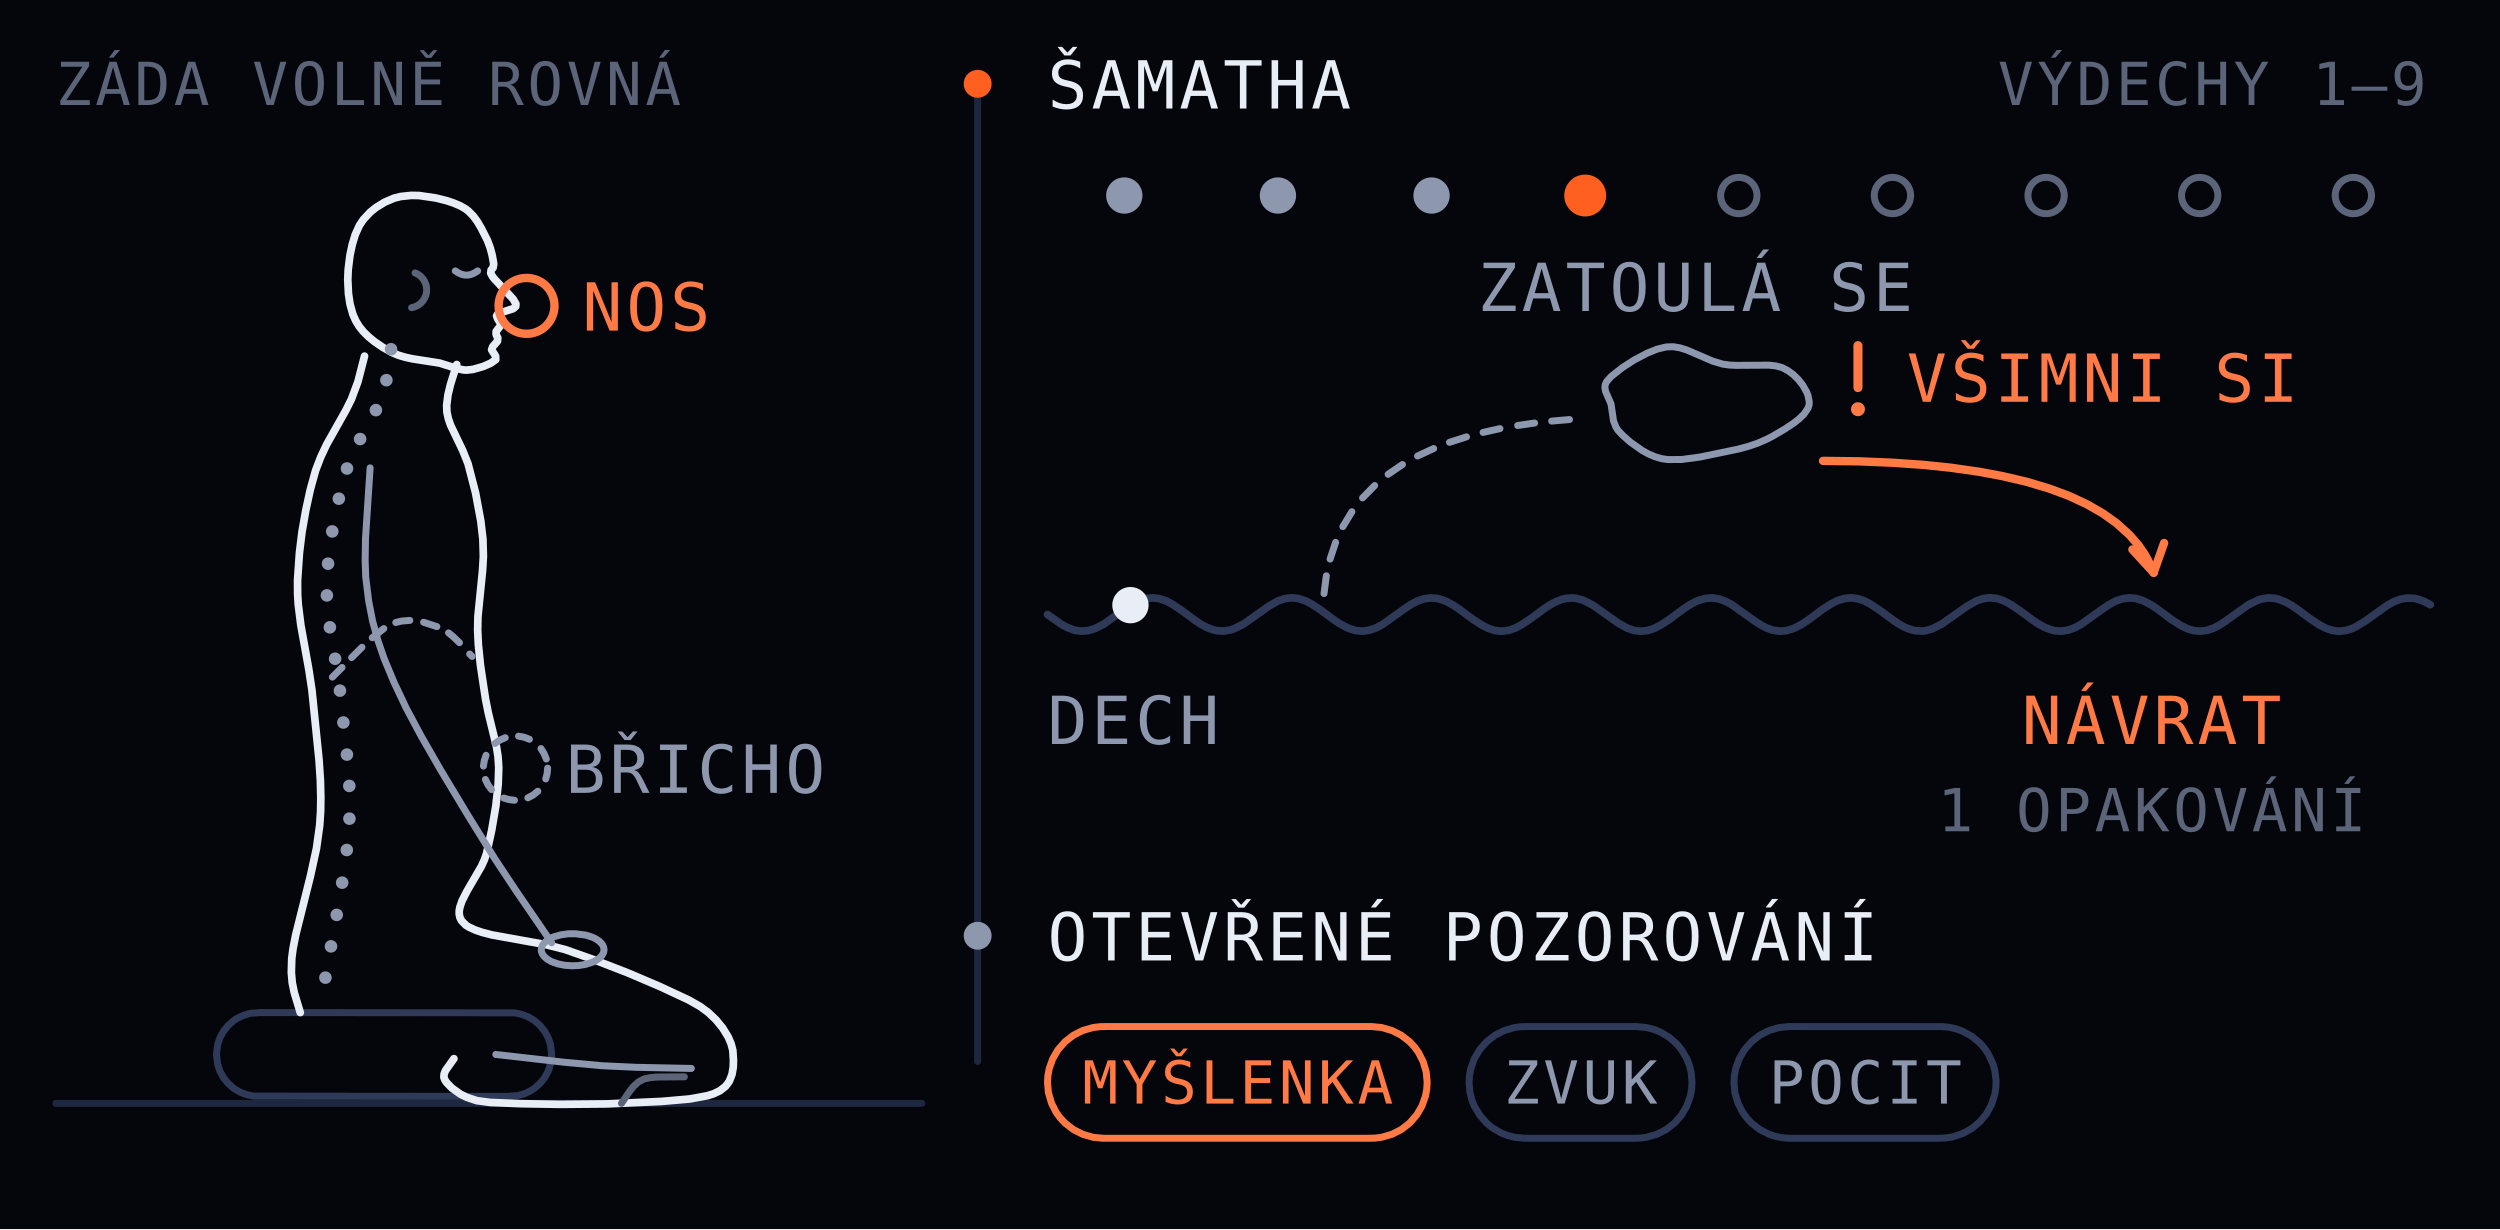
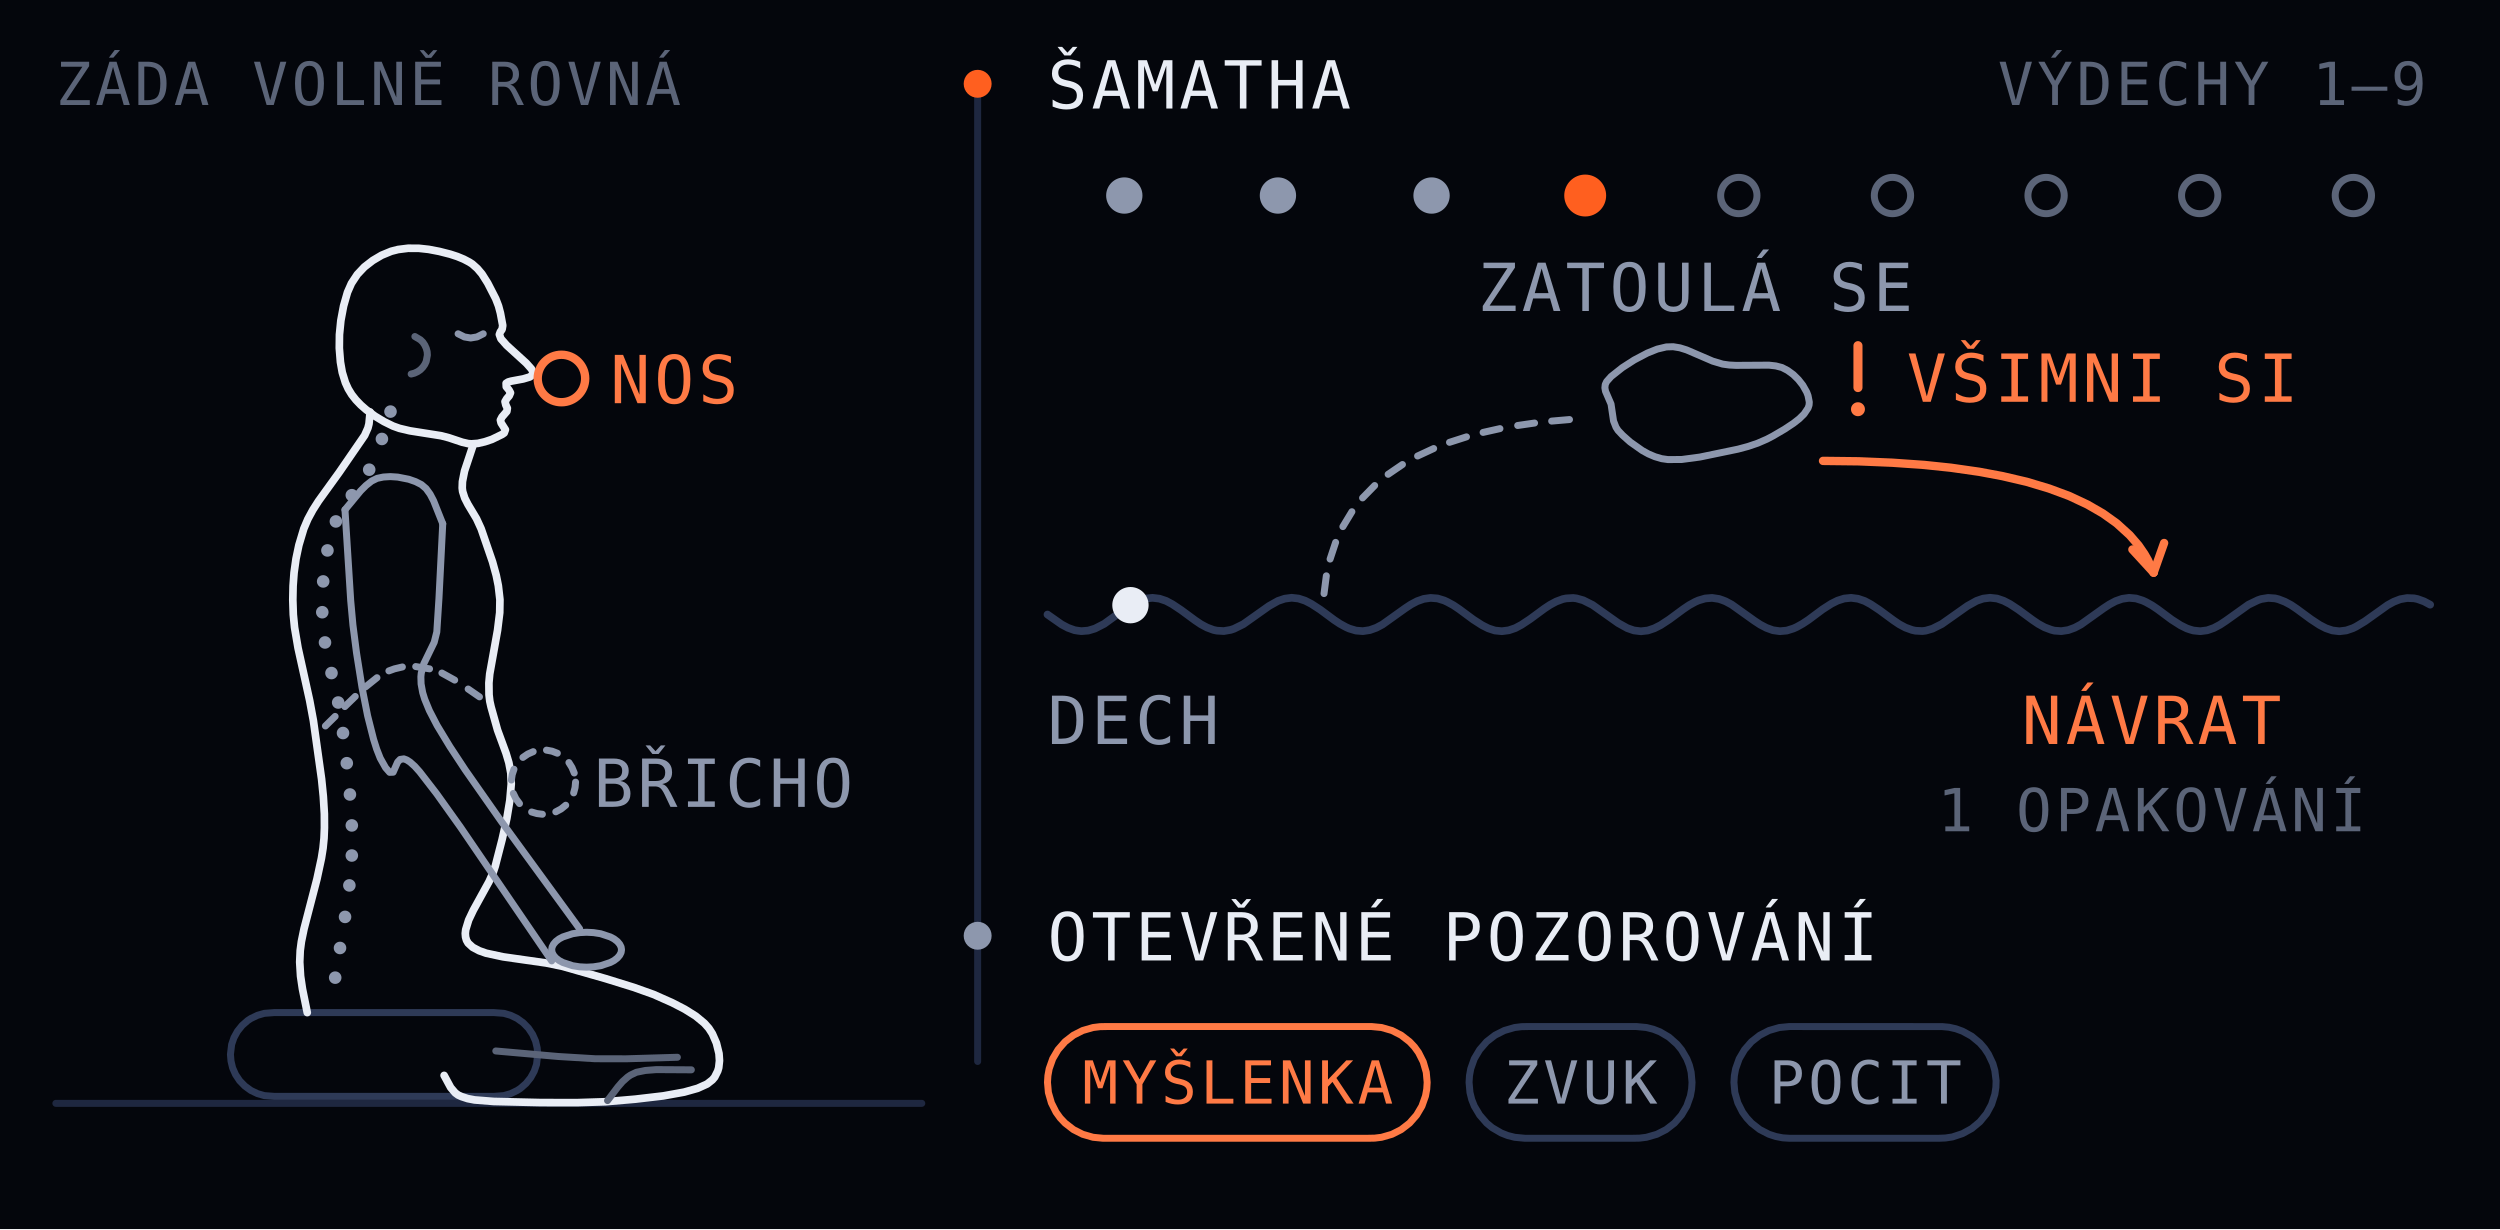
<svg xmlns="http://www.w3.org/2000/svg" width="358" height="176" viewBox="0 0 358 176">
  <rect width="358" height="176" fill="#04060C" />
  <line x1="8" y1="158" x2="132" y2="158" fill="none" stroke="#1E2740" stroke-width="1" stroke-linecap="round" stroke-linejoin="round" />
-   <path d="M31 151L31.17 149.57L31.5 148.6L32.01 147.67L32.68 146.84L33.49 146.13L33.94 145.84L34.88 145.39L35.85 145.11L37.29 145L73.66 145.04L74.63 145.23L75.6 145.59L76.51 146.13L77.32 146.84L77.99 147.67L78.5 148.6L78.83 149.57L79 151L78.83 152.43L78.5 153.4L77.99 154.33L77.32 155.16L76.51 155.87L76.06 156.16L75.12 156.61L74.15 156.89L72.71 157L36.34 156.96L35.37 156.77L34.4 156.41L33.49 155.87L32.68 155.16L32.01 154.33L31.5 153.4L31.17 152.43L31 151Z" fill="none" stroke="#2E3A57" stroke-width="1" stroke-linecap="round" stroke-linejoin="round" />
-   <path d="M60 28L62.41 28.35L63.97 28.74L64.98 29.08L65.88 29.46L66.68 29.92L67.08 30.23L67.79 30.95L68.37 31.75L68.9 32.65L69.81 34.44L70.2 35.5L70.47 36.51L70.7 37.78L70.61 38.34L70.33 38.66L70.27 39.11L70.51 39.57L70.75 39.89L73.47 42.81L73.88 43.51L73.85 43.88L73.49 44.2L71.32 44.9L71.11 45.24L71.3 45.73L71.61 46.2L71.67 46.64L71.05 47.46L71.05 47.92L71.28 48.39L71.24 48.85L70.55 49.65L70.4 50.09L70.97 51L70.99 51.5L70.28 52L69.22 52.47L67.73 52.9L66.8 53L66.35 52.97L65.48 52.78L62.94 51.99L59.04 51.38L58 51.15L57.02 50.86L56.12 50.47L54.82 49.74L53.57 48.88L52.77 48.22L52.04 47.5L51.43 46.74L50.93 45.92L50.53 45.01L50.12 43.54L49.9 42.06L49.8 40.06L49.86 38.63L50.11 36.59L50.44 35.02L50.88 33.58L51.47 32.28L52.04 31.43L53.04 30.36L53.84 29.72L55.09 28.95L56.43 28.38L57.38 28.14L58.91 27.98L60 28Z" fill="none" stroke="#E9EDF5" stroke-width="1.1" stroke-linecap="round" stroke-linejoin="round" />
-   <path d="M65.2 38.8L65.66 39.09L66.11 39.29L66.57 39.39L67.03 39.39L67.49 39.29L67.94 39.09L68.4 38.8" fill="none" stroke="#8D97AD" stroke-width="1" stroke-linecap="round" stroke-linejoin="round" />
-   <path d="M59.44 39.08L59.84 39.27L60.22 39.55L60.56 39.91L60.82 40.33L61.01 40.8L61.09 41.29L61.09 41.78L61 42.23L60.83 42.65L60.58 43.06L60.24 43.43L59.84 43.73L59.4 43.94L58.94 44.06" fill="none" stroke="#5B6478" stroke-width="1" stroke-linecap="round" stroke-linejoin="round" />
-   <path d="M43 145L42.14 142.15L41.85 140.74L41.72 139.26L41.78 137.22L41.96 135.86L42.35 133.86L44.45 125.47L45.32 121.49L45.78 118.19L45.91 116.21L45.94 114.21L45.88 111.73L45.68 108.76L44.67 98.83L44.22 95.85L43.08 89.53L42.71 86.57L42.62 85.09L42.61 83.12L42.88 79.16L43.25 76.15L43.79 73.07L44.43 70.13L45.19 67.38L45.92 65.47L46.77 63.66L49.52 58.77L50.33 57.15L51.25 54.68L52.2 51" fill="none" stroke="#E9EDF5" stroke-width="1.1" stroke-linecap="round" stroke-linejoin="round" />
-   <path d="M65.4 52.2L64.51 55.05L64.15 56.54L63.96 58.06L64 59.03L64.2 59.95L64.52 60.88L66.26 64.51L67.02 66.4L68.1 70.58L68.85 74.61L69.15 77.19L69.22 79.68L69.1 81.7L68.44 88.29L68.4 90.2L68.5 92.3L68.8 95.27L69.53 100.12L69.92 102.08L71.09 106.89L71.32 108.37L71.42 109.92L71.34 112.32L71.01 115.38L70.4 118.94L69.67 122.25L69.35 123.15L68.94 124.05L66.87 127.61L66.16 129.01L65.86 129.89L65.76 130.41L65.76 130.92L65.87 131.41L66.1 131.86L66.72 132.49L67.13 132.75L68.11 133.2L69.09 133.53L70.49 133.89L78.15 135.27L80.91 135.97L85.1 137.45L89.94 139.33L94.49 141.27L98.59 143.18L100.26 144.13L101.44 145L102.53 146.04L103.49 147.21L104.28 148.5L104.69 149.46L104.94 150.41L105.03 151.83L105 152.84L104.82 153.86L104.46 154.79L104.18 155.21L103.87 155.58L103.1 156.19L102.2 156.62L101.29 156.91L98.79 157.37L94.77 157.72L86.92 158.08L80.24 158.14L74.62 158.05L70.2 157.87L68.27 157.61L66.86 157.14L65.94 156.69L64.71 155.81L63.95 155.02L63.7 154.64L63.56 154.25L63.6 153.78L63.8 153.29L65 151.6" fill="none" stroke="#E9EDF5" stroke-width="1.1" stroke-linecap="round" stroke-linejoin="round" />
-   <path d="M71 151L80.95 152.13L86.18 152.61L91.12 152.84L99 153" fill="none" stroke="#8D97AD" stroke-width="1" stroke-linecap="round" stroke-linejoin="round" />
-   <path d="M89 158L90.06 156.42L90.68 155.62L91.4 154.95L92.18 154.53L93.03 154.33L94.04 154.23L98 154.2" fill="none" stroke="#5B6478" stroke-width="1" stroke-linecap="round" stroke-linejoin="round" />
-   <path d="M53 67L52.34 77.08L52.29 80.2L52.37 82.64L52.79 86.05L53.36 88.96L54.12 91.73L55.02 94.34L56.41 97.68L58.14 101.34L60.3 105.39L63.09 110.24L67.09 116.89L70.91 123.05L73.96 127.65L79 135" fill="none" stroke="#8D97AD" stroke-width="1" stroke-linecap="round" stroke-linejoin="round" />
-   <path d="M86.5 136L86.43 136.4L86.22 136.8L85.84 137.2L85.31 137.56L84.85 137.78L83.9 138.09L82.88 138.26L81.88 138.3L80.87 138.23L79.85 138.02L78.94 137.69L78.41 137.38L77.95 137L77.66 136.6L77.52 136.2L77.52 135.8L77.66 135.4L77.95 135L78.41 134.62L78.94 134.31L79.38 134.13L80.35 133.86L81.38 133.72L82.37 133.71L83.9 133.91L84.85 134.22L85.31 134.44L85.84 134.8L86.22 135.2L86.43 135.6L86.5 136Z" fill="none" stroke="#8D97AD" stroke-width="1" stroke-linecap="round" stroke-linejoin="round" />
-   <circle cx="46.6" cy="140" r="0.9" fill="#8D97AD" />
-   <circle cx="47.4" cy="135.52" r="0.9" fill="#8D97AD" />
-   <circle cx="48.22" cy="131.01" r="0.9" fill="#8D97AD" />
-   <circle cx="49" cy="126.4" r="0.9" fill="#8D97AD" />
-   <circle cx="49.66" cy="121.72" r="0.9" fill="#8D97AD" />
-   <circle cx="50.04" cy="117.23" r="0.9" fill="#8D97AD" />
-   <circle cx="50.02" cy="112.54" r="0.9" fill="#8D97AD" />
-   <circle cx="49.68" cy="108.06" r="0.9" fill="#8D97AD" />
-   <circle cx="49.17" cy="103.46" r="0.9" fill="#8D97AD" />
-   <circle cx="48.68" cy="98.9" r="0.9" fill="#8D97AD" />
-   <circle cx="47.99" cy="94.33" r="0.9" fill="#8D97AD" />
-   <circle cx="47.24" cy="89.83" r="0.9" fill="#8D97AD" />
-   <circle cx="46.81" cy="85.26" r="0.9" fill="#8D97AD" />
-   <circle cx="46.98" cy="80.72" r="0.9" fill="#8D97AD" />
-   <circle cx="47.58" cy="76.1" r="0.9" fill="#8D97AD" />
-   <circle cx="48.52" cy="71.41" r="0.9" fill="#8D97AD" />
-   <circle cx="49.69" cy="67.09" r="0.9" fill="#8D97AD" />
-   <circle cx="51.57" cy="62.87" r="0.9" fill="#8D97AD" />
-   <circle cx="53.83" cy="58.73" r="0.9" fill="#8D97AD" />
-   <circle cx="55.33" cy="54.44" r="0.9" fill="#8D97AD" />
-   <circle cx="56" cy="50.01" r="0.9" fill="#8D97AD" />
-   <path d="M47.6 96.96L48.98 95.58M50.36 94.16L51.83 92.69M53.31 91.32L54.96 90.01M56.68 89.14L57.49 88.94L58.68 88.84M60.66 89.11L62.56 89.73M64.24 90.63L64.89 91.16L65.79 92.03M67.26 93.66L67.6 94" fill="none" stroke="#8D97AD" stroke-width="1" stroke-linecap="round" stroke-linejoin="round" />
-   <circle cx="75.4" cy="43.8" r="4" fill="none" stroke="#FF7A45" stroke-width="1.2" stroke-linecap="round" stroke-linejoin="round" />
-   <text x="83.4" y="47.34" text-anchor="start" font-family="'JetBrains Mono', monospace" font-size="9.5" font-weight="500" letter-spacing="0.57" fill="#FF7A45">NOS</text>
-   <path d="M78.42 110L78.35 110.78L78.15 111.54M77.01 113.31L76.34 113.85L75.59 114.25M73.67 114.6L72.88 114.5L72.13 114.28M70.39 113.07L69.88 112.38L69.51 111.62M69.23 109.7L69.35 108.91L69.6 108.16M70.88 106.46L71.58 105.98L72.35 105.64M74.26 105.42L75.06 105.57L75.81 105.86M77.47 107.2L77.91 107.91L78.23 108.69" fill="none" stroke="#8D97AD" stroke-width="1" stroke-linecap="round" stroke-linejoin="round" />
-   <text x="81" y="113.54" text-anchor="start" font-family="'JetBrains Mono', monospace" font-size="9.5" font-weight="500" letter-spacing="0.57" fill="#8D97AD">BŘICHO</text>
+   <path d="M33 151L33.17 149.57L33.5 148.6L34.01 147.67L34.68 146.84L35.49 146.13L35.94 145.84L36.88 145.39L37.85 145.11L39.29 145L70.71 145L72.15 145.11L73.12 145.39L74.06 145.84L74.93 146.47L75.68 147.24L76.27 148.13L76.69 149.08L76.92 150.05L77 151L76.83 152.43L76.5 153.4L75.99 154.33L75.32 155.16L74.51 155.87L74.06 156.16L73.12 156.61L72.15 156.89L70.71 157L39.29 157L37.85 156.89L36.88 156.61L35.94 156.16L35.07 155.53L34.32 154.76L33.73 153.87L33.31 152.92L33.08 151.95L33 151Z" fill="none" stroke="#2E3A57" stroke-width="1" stroke-linecap="round" stroke-linejoin="round" />
+   <path d="M60 35.56L61.38 35.71L62.9 36L64.47 36.4L65.48 36.73L66.4 37.11L67.2 37.53L67.62 37.8L68.37 38.47L69.02 39.24L69.84 40.54L70.99 42.78L71.39 43.82L71.66 44.84L71.99 46.61L71.9 47.16L71.65 47.52L71.51 47.9L71.73 48.51L72.55 49.44L75.38 52.02L76.09 52.82L76.31 53.22L76.3 53.63L75.87 53.98L74.93 54.26L73.21 54.58L72.78 54.7L72.48 54.89L72.5 55.38L72.88 55.84L73.1 56.25L72.92 56.68L72.56 57.1L72.32 57.51L72.43 57.98L72.65 58.46L72.58 58.91L71.89 59.71L71.66 60.15L71.76 60.57L72.37 61.53L72.2 62L71.9 62.21L70.44 62.92L69.43 63.26L68.44 63.49L67.52 63.56L67.07 63.53L66.2 63.33L64.29 62.69L63.18 62.4L58.68 61.69L57.2 61.34L56.28 61.01L54.98 60.37L53.69 59.59L52.45 58.68L51.67 58L50.97 57.27L50.37 56.51L49.87 55.69L49.46 54.79L49.01 53.33L48.75 51.85L48.59 49.85L48.61 47.92L48.81 45.9L49.2 43.82L49.76 41.86L50.33 40.57L51.17 39.3L52.18 38.23L53.38 37.3L54.65 36.55L56.03 35.98L57.01 35.73L58.45 35.55L60 35.56Z" fill="none" stroke="#E9EDF5" stroke-width="1.1" stroke-linecap="round" stroke-linejoin="round" />
+   <path d="M65.6 47.8L66.5 48.25L67.4 48.4L68.3 48.25L69.2 47.8" fill="none" stroke="#8D97AD" stroke-width="1" stroke-linecap="round" stroke-linejoin="round" />
+   <path d="M59.41 48.19L60.2 48.66L60.55 49L60.83 49.42L61.04 49.88L61.17 50.37L61.2 50.86L61.03 51.76L60.83 52.19L60.55 52.59L60.2 52.95L59.79 53.23L59.34 53.44L58.88 53.56" fill="none" stroke="#5B6478" stroke-width="1" stroke-linecap="round" stroke-linejoin="round" />
+   <path d="M44 145L43.31 141.61L43.04 139.78L42.92 137.77L42.99 136.13L43.16 134.83L43.54 132.99L45.39 125.87L46.03 122.9L46.26 121.45L46.4 120.03L46.46 118.54L46.45 116.55L46.3 114.06L46.05 111.57L44.88 103.21L44.34 100.3L42.68 92.79L42.18 89.85L42 88.01L41.93 85.91L41.97 83.91L42.11 82L42.39 80.01L42.8 78.06L43.5 75.72L44.08 74.35L44.8 73.02L45.61 71.75L48.59 67.62L52.22 62.34L52.69 61.28L52.84 60.69L53 59" fill="none" stroke="#E9EDF5" stroke-width="1.1" stroke-linecap="round" stroke-linejoin="round" />
+   <path d="M67.8 63.6L66.52 67.45L66.22 68.97L66.19 69.89L66.25 70.38L66.55 71.32L67 72.21L68.24 74.28L68.9 75.72L70.53 80.46L71.06 82.39L71.36 83.87L71.59 85.87L71.56 87.73L71.25 90.25L70.13 96.5L70.01 97.8L70.03 99.48L70.14 100.42L70.32 101.23L71.25 104.55L72.46 107.85L72.87 109.22L73.15 110.71L73.21 112.26L73.01 114.61L72.58 117.2L71.9 120.23L70.92 124.04L70.63 124.91L70.03 126.25L67.78 130.34L67.11 131.75L66.69 133.13L66.63 133.67L66.67 134.18L66.8 134.64L67.04 135.06L67.7 135.66L68.63 136.15L69.62 136.5L72.04 137.02L78.19 137.9L80.55 138.38L86.72 140.14L90.75 141.39L93.58 142.4L96.26 143.59L98.06 144.52L99.64 145.51L100.86 146.52L101.51 147.25L102.01 148.03L102.59 149.36L102.96 150.86L103.03 151.89L102.92 152.9L102.78 153.37L102.34 154.25L102.01 154.64L101.26 155.23L99.89 155.85L97.97 156.39L94.99 156.93L90.98 157.4L86.7 157.77L82.61 157.9L77.47 157.89L70.71 157.73L67.96 157.51L66.97 157.32L66.09 157.03L65.61 156.81L65.19 156.5L64.54 155.74L63.6 154" fill="none" stroke="#E9EDF5" stroke-width="1.1" stroke-linecap="round" stroke-linejoin="round" />
+   <path d="M87 157.6L88.48 155.65L89.13 154.9L89.88 154.23L90.29 153.95L91.13 153.55L92.42 153.29L93.97 153.17L99 153.2" fill="none" stroke="#5B6478" stroke-width="1" stroke-linecap="round" stroke-linejoin="round" />
+   <path d="M71 150.5L79.94 151.29L85.2 151.61L89.64 151.62L97 151.4" fill="none" stroke="#5B6478" stroke-width="1" stroke-linecap="round" stroke-linejoin="round" />
+   <path d="M49.4 73L51.65 70.28L52.41 69.52L53.21 68.89L54 68.5L54.9 68.31L55.9 68.25L56.96 68.32L58.54 68.63L59.51 68.97L60.34 69.39L61.01 69.96L61.59 70.76L62.09 71.71L63.4 75" fill="none" stroke="#8D97AD" stroke-width="1" stroke-linecap="round" stroke-linejoin="round" />
+   <path d="M49.4 73L50.22 86L50.54 89.51L51.05 93.47L51.84 98.44L52.64 102.49L53.5 105.88L53.94 107.27L54.45 108.57L55.22 109.94L55.8 110.6L56.3 110.58L56.94 109.13L57.3 108.75L57.83 108.67L58.24 108.82L58.72 109.13L59.39 109.73L60.1 110.52L62.51 113.64L65.95 118.46L79 137.6" fill="none" stroke="#8D97AD" stroke-width="1" stroke-linecap="round" stroke-linejoin="round" />
+   <path d="M63.4 75L62.86 85.68L62.55 90.5L62.18 91.97L60.69 95.04L60.32 96.4L60.27 96.92L60.3 97.94L60.53 99.19L60.82 100.13L61.49 101.76L62.6 103.9L64.43 106.92L66.63 110.26L71.82 117.67L83 133" fill="none" stroke="#8D97AD" stroke-width="1" stroke-linecap="round" stroke-linejoin="round" />
+   <path d="M89 136L88.94 136.39L88.74 136.79L88.41 137.18L87.93 137.55L87.4 137.83L86.01 138.29L84.99 138.45L84 138.5L83.01 138.45L81.99 138.29L80.6 137.83L80.07 137.55L79.59 137.18L79.26 136.79L79.06 136.39L79 136L79.06 135.61L79.26 135.21L79.59 134.82L80.07 134.45L80.6 134.17L81.99 133.71L83.01 133.55L84 133.5L84.99 133.55L86.01 133.71L87.4 134.17L87.93 134.45L88.41 134.82L88.74 135.21L88.94 135.61L89 136Z" fill="none" stroke="#8D97AD" stroke-width="1" stroke-linecap="round" stroke-linejoin="round" />
+   <circle cx="48" cy="140" r="0.9" fill="#8D97AD" />
+   <circle cx="48.69" cy="135.75" r="0.9" fill="#8D97AD" />
+   <circle cx="49.41" cy="131.3" r="0.9" fill="#8D97AD" />
+   <circle cx="50.03" cy="126.79" r="0.9" fill="#8D97AD" />
+   <circle cx="50.38" cy="122.51" r="0.9" fill="#8D97AD" />
+   <circle cx="50.38" cy="118.2" r="0.9" fill="#8D97AD" />
+   <circle cx="50.11" cy="113.77" r="0.9" fill="#8D97AD" />
+   <circle cx="49.66" cy="109.29" r="0.9" fill="#8D97AD" />
+   <circle cx="49.12" cy="104.97" r="0.9" fill="#8D97AD" />
+   <circle cx="48.43" cy="100.6" r="0.9" fill="#8D97AD" />
+   <circle cx="47.47" cy="96.38" r="0.9" fill="#8D97AD" />
+   <circle cx="46.54" cy="92" r="0.9" fill="#8D97AD" />
+   <circle cx="46.15" cy="87.67" r="0.9" fill="#8D97AD" />
+   <circle cx="46.28" cy="83.26" r="0.9" fill="#8D97AD" />
+   <circle cx="46.89" cy="78.82" r="0.9" fill="#8D97AD" />
+   <circle cx="48.1" cy="74.67" r="0.9" fill="#8D97AD" />
+   <circle cx="50.38" cy="70.91" r="0.9" fill="#8D97AD" />
+   <circle cx="52.87" cy="67.26" r="0.9" fill="#8D97AD" />
+   <circle cx="54.69" cy="62.86" r="0.9" fill="#8D97AD" />
+   <circle cx="55.92" cy="58.94" r="0.9" fill="#8D97AD" />
+   <path d="M46.6 103.96L47.99 102.59M49.38 101.18L50.87 99.73M52.35 98.36L53.98 97.05M55.69 96.07L56.48 95.78L57.62 95.51M59.53 95.45L61.51 95.78M63.28 96.38L65.11 97.39M67.04 98.67L68.66 99.79" fill="none" stroke="#8D97AD" stroke-width="1" stroke-linecap="round" stroke-linejoin="round" />
+   <circle cx="80.4" cy="54.2" r="3.4" fill="none" stroke="#FF7A45" stroke-width="1.2" stroke-linecap="round" stroke-linejoin="round" />
+   <text x="87.4" y="57.74" text-anchor="start" font-family="'JetBrains Mono', monospace" font-size="9.5" font-weight="500" letter-spacing="0.57" fill="#FF7A45">NOS</text>
+   <path d="M82.42 112L82.35 112.78L82.15 113.54M81.01 115.31L80.34 115.85L79.59 116.25M77.67 116.6L76.88 116.5L76.13 116.28M74.39 115.07L73.88 114.38L73.51 113.62M73.23 111.7L73.35 110.91L73.6 110.16M74.88 108.46L75.58 107.98L76.35 107.64M78.26 107.42L79.06 107.57L79.81 107.86M81.47 109.2L81.91 109.91L82.23 110.69" fill="none" stroke="#8D97AD" stroke-width="1" stroke-linecap="round" stroke-linejoin="round" />
+   <text x="85" y="115.54" text-anchor="start" font-family="'JetBrains Mono', monospace" font-size="9.5" font-weight="500" letter-spacing="0.57" fill="#8D97AD">BŘICHO</text>
  <text x="8" y="15.04" text-anchor="start" font-family="'JetBrains Mono', monospace" font-size="8.5" font-weight="500" letter-spacing="0.51" fill="#5B6478">ZÁDA VOLNĚ ROVNÁ</text>
  <line x1="140" y1="12" x2="140" y2="152" fill="none" stroke="#1E2740" stroke-width="1" stroke-linecap="round" stroke-linejoin="round" />
  <circle cx="140" cy="12" r="2" fill="#FF5F1F" />
  <circle cx="140" cy="134" r="2" fill="#8D97AD" />
  <text x="150" y="15.54" text-anchor="start" font-family="'JetBrains Mono', monospace" font-size="9.5" font-weight="500" letter-spacing="0.57" fill="#E9EDF5">ŠAMATHA</text>
  <text x="347.49" y="15.04" text-anchor="end" font-family="'JetBrains Mono', monospace" font-size="8.5" font-weight="500" letter-spacing="0.51" fill="#5B6478">VÝDECHY 1–9</text>
  <circle cx="161" cy="28" r="2.6" fill="#8D97AD" />
  <circle cx="183" cy="28" r="2.6" fill="#8D97AD" />
  <circle cx="205" cy="28" r="2.6" fill="#8D97AD" />
  <circle cx="227" cy="28" r="3" fill="#FF5F1F" />
  <circle cx="249" cy="28" r="2.6" fill="none" stroke="#5B6478" stroke-width="1" stroke-linecap="round" stroke-linejoin="round" />
  <circle cx="271" cy="28" r="2.6" fill="none" stroke="#5B6478" stroke-width="1" stroke-linecap="round" stroke-linejoin="round" />
  <circle cx="293" cy="28" r="2.6" fill="none" stroke="#5B6478" stroke-width="1" stroke-linecap="round" stroke-linejoin="round" />
  <circle cx="315" cy="28" r="2.6" fill="none" stroke="#5B6478" stroke-width="1" stroke-linecap="round" stroke-linejoin="round" />
  <circle cx="337" cy="28" r="2.6" fill="none" stroke="#5B6478" stroke-width="1" stroke-linecap="round" stroke-linejoin="round" />
  <path d="M150 88L152.04 89.43L152.93 89.9L153.87 90.24L154.36 90.32L154.85 90.38L155.84 90.3L156.8 90.01L158.13 89.33L160.96 87.28L162.66 86.24L163.11 86.02L164.06 85.71L165.05 85.61L166.04 85.73L166.99 86.05L167.87 86.52L169.12 87.35L171.13 88.83L171.96 89.39L172.84 89.86L173.78 90.21L174.26 90.31L175.25 90.37L176.23 90.2L176.71 90.04L178.05 89.38L181.72 86.78L183.02 86.05L183.97 85.73L184.96 85.6L185.95 85.71L186.9 86.02L187.79 86.48L189.04 87.29L191.05 88.78L191.88 89.33L192.76 89.81L193.21 90.01L194.17 90.3L195.16 90.38L196.15 90.23L197.08 89.9L197.97 89.43L201.22 87.11L202.05 86.56L202.94 86.09L203.88 85.76L204.86 85.62L205.86 85.7L206.81 85.99L207.26 86.2L208.14 86.68L208.97 87.24L210.97 88.72L212.23 89.53L213.12 89.98L214.07 90.29L215.07 90.39L216.06 90.26L217 89.94L217.88 89.47L219.13 88.64L221.14 87.16L221.97 86.61L222.85 86.14L223.79 85.79L224.27 85.69L225.27 85.63L225.76 85.69L226.72 85.96L228.06 86.63L231.73 89.23L233.03 89.95L233.98 90.28L234.97 90.4L235.96 90.29L236.91 89.97L237.8 89.52L239.05 88.7L241.06 87.22L241.89 86.66L242.77 86.18L243.23 85.98L244.18 85.7L245.17 85.62L246.16 85.77L246.63 85.93L247.1 86.11L247.98 86.58L251.23 88.9L252.07 89.45L252.95 89.91L253.89 90.25L254.88 90.39L255.87 90.3L256.82 90L257.27 89.8L258.15 89.31L258.98 88.76L260.98 87.27L262.24 86.46L263.14 86.01L264.09 85.71L265.08 85.61L266.07 85.74L267.01 86.06L267.89 86.53L269.14 87.36L271.15 88.84L271.98 89.4L272.86 89.87L273.8 90.21L274.29 90.32L275.28 90.37L275.77 90.31L276.73 90.03L278.07 89.36L281.74 86.77L283.05 86.04L283.99 85.72L284.98 85.6L285.98 85.71L286.92 86.03L287.81 86.49L289.06 87.31L291.07 88.79L291.9 89.35L292.78 89.83L293.71 90.18L294.19 90.31L295.18 90.38L296.17 90.23L296.64 90.06L297.11 89.89L297.99 89.42L301.24 87.1L302.08 86.55L302.96 86.08L303.9 85.75L304.89 85.61L305.88 85.7L306.83 86L307.29 86.21L308.16 86.69L308.99 87.25L310.99 88.74L312.26 89.55L313.15 89.99L313.62 90.15L314.1 90.29L315.09 90.39L316.08 90.26L317.02 89.93L317.91 89.46L318.74 88.91L321.99 86.59L323.34 85.94L323.81 85.78L324.8 85.62L325.79 85.69L326.27 85.81L327.2 86.17L328.08 86.64L328.91 87.2L330.92 88.68L332.17 89.5L333.06 89.96L334 90.28L335 90.4L335.99 90.28L336.93 89.96L337.38 89.74L338.66 88.97L341.91 86.65L342.79 86.17L343.72 85.81L344.7 85.64L345.69 85.68L346.18 85.78L347.12 86.12L348 86.59" fill="none" stroke="#2E3A57" stroke-width="1.1" stroke-linecap="round" stroke-linejoin="round" />
  <text x="150" y="106.54" text-anchor="start" font-family="'JetBrains Mono', monospace" font-size="9.5" font-weight="500" letter-spacing="0.57" fill="#8D97AD">DECH</text>
  <path d="M259.06 58L258.92 58.43L258.34 59.29L257.65 59.97L256.83 60.61L255.55 61.46L253.86 62.45L253.02 62.89L251.71 63.46L250.33 63.93L248.88 64.32L243.43 65.45L240.81 65.8L238.84 65.81L237.94 65.68L236.99 65.4L236.07 65.01L235.18 64.52L233.44 63.29L232.35 62.32L231.7 61.63L231.41 61.18L231.06 60.29L230.7 57.86L229.91 56.03L229.82 55.54L229.87 55.07L230.07 54.64L230.71 53.92L232.31 52.65L234.02 51.55L235.92 50.55L237.32 49.99L238.62 49.68L239.6 49.65L240.57 49.81L241.53 50.11L245.27 51.72L246.68 52.14L247.62 52.27L248.6 52.32L253.31 52.29L254.3 52.4L255.18 52.63L255.99 53.05L256.8 53.64L257.53 54.36L258.16 55.16L258.72 56.15L258.91 56.65L259.09 57.58L259.06 58Z" fill="none" stroke="#8D97AD" stroke-width="1" stroke-linecap="round" stroke-linejoin="round" />
  <text x="242.78" y="44.54" text-anchor="middle" font-family="'JetBrains Mono', monospace" font-size="9.5" font-weight="500" letter-spacing="0.57" fill="#8D97AD">ZATOULÁ SE</text>
  <path d="M189.6 85L189.93 82.46M190.47 80.06L191.26 77.67M192.3 75.41L193.59 73.28M195.12 71.3L196.85 69.53M198.78 67.92L200.83 66.52M203 65.3L205.3 64.23M207.57 63.34L210 62.56M212.38 61.92L214.79 61.38M217.33 60.93L219.75 60.58M222.2 60.3L224.75 60.08" fill="none" stroke="#8D97AD" stroke-width="1" stroke-linecap="round" stroke-linejoin="round" />
  <line x1="266.06" y1="49.5" x2="266.06" y2="55.5" fill="none" stroke="#FF7A45" stroke-width="1.3" stroke-linecap="round" stroke-linejoin="round" />
  <circle cx="266.06" cy="58.6" r="1" fill="#FF7A45" />
  <text x="273.06" y="57.54" text-anchor="start" font-family="'JetBrains Mono', monospace" font-size="9.5" font-weight="500" letter-spacing="0.57" fill="#FF7A45">VŠIMNI SI</text>
  <path d="M261.06 66L266.16 66.06L270.98 66.26L275.56 66.58L279.38 66.98L283.43 67.56L286.74 68.18L290.21 68.99L293.44 69.96L296.32 71.03L298.92 72.25L301.14 73.53L303.1 74.93L304.97 76.63L306.24 78.1L307.09 79.34L307.58 80.2L308.4 82" fill="none" stroke="#FF7A45" stroke-width="1.2" stroke-linecap="round" stroke-linejoin="round" />
  <line x1="308.4" y1="82" x2="305.36" y2="78.69" fill="none" stroke="#FF7A45" stroke-width="1.2" stroke-linecap="round" stroke-linejoin="round" />
  <line x1="308.4" y1="82" x2="309.9" y2="77.76" fill="none" stroke="#FF7A45" stroke-width="1.2" stroke-linecap="round" stroke-linejoin="round" />
  <text x="308.11" y="106.54" text-anchor="middle" font-family="'JetBrains Mono', monospace" font-size="9.5" font-weight="500" letter-spacing="0.57" fill="#FF7A45">NÁVRAT</text>
  <text x="308.14" y="119.04" text-anchor="middle" font-family="'JetBrains Mono', monospace" font-size="8.5" font-weight="500" letter-spacing="0.51" fill="#5B6478">1 OPAKOVÁNÍ</text>
  <circle cx="161.88" cy="86.66" r="2.6" fill="#E9EDF5" />
  <text x="150" y="137.54" text-anchor="start" font-family="'JetBrains Mono', monospace" font-size="9.5" font-weight="500" letter-spacing="0.57" fill="#E9EDF5">OTEVŘENÉ POZOROVÁNÍ</text>
  <path d="M150 155L150.06 154.04L150.24 153.05L150.75 151.61L151.51 150.32L152.52 149.17L153.72 148.24L155.04 147.57L156.53 147.14L157.51 147.02L158.48 147L196.39 147L197.84 147.14L199.33 147.57L200.65 148.24L201.85 149.17L202.55 149.91L203.14 150.73L203.81 152.06L204.24 153.55L204.37 155L204.31 155.96L204.13 156.95L203.62 158.39L202.86 159.68L201.85 160.83L200.65 161.76L199.33 162.43L197.84 162.86L196.86 162.98L195.89 163L157.98 163L156.53 162.86L155.04 162.43L153.72 161.76L152.52 160.83L151.82 160.09L151.23 159.27L150.56 157.94L150.13 156.45L150 155Z" fill="none" stroke="#FF7A45" stroke-width="1" stroke-linecap="round" stroke-linejoin="round" />
  <text x="155" y="158.04" text-anchor="start" font-family="'JetBrains Mono', monospace" font-size="8.5" font-weight="500" letter-spacing="0.51" fill="#FF7A45">MYŠLENKA</text>
  <path d="M210.37 155L210.43 154.04L210.61 153.05L211.12 151.61L211.89 150.32L212.89 149.17L214.09 148.24L215.42 147.57L216.9 147.14L217.88 147.02L218.85 147L234.32 147L235.77 147.14L236.76 147.39L237.71 147.76L239 148.52L240.14 149.53L240.79 150.32L241.55 151.61L241.92 152.55L242.17 153.55L242.3 155L242.24 155.96L242.06 156.95L241.55 158.39L240.79 159.68L239.78 160.83L238.58 161.76L237.26 162.43L235.77 162.86L234.79 162.98L233.82 163L218.36 163L216.9 162.86L215.91 162.61L214.97 162.24L213.67 161.48L212.89 160.83L211.89 159.68L211.12 158.39L210.75 157.45L210.5 156.45L210.37 155Z" fill="none" stroke="#2E3A57" stroke-width="1" stroke-linecap="round" stroke-linejoin="round" />
  <text x="215.37" y="158.04" text-anchor="start" font-family="'JetBrains Mono', monospace" font-size="8.5" font-weight="500" letter-spacing="0.51" fill="#8D97AD">ZVUK</text>
  <path d="M248.3 155L248.36 154.04L248.54 153.06L249.05 151.62L249.81 150.33L250.81 149.18L252 148.25L253.32 147.57L254.8 147.14L256.25 147L278.12 147.01L279.09 147.1L280.08 147.32L281.04 147.67L282.35 148.39L283.52 149.36L284.18 150.12L284.74 150.96L285.38 152.31L285.66 153.3L285.84 154.76L285.81 155.72L285.66 156.7L285.19 158.16L284.48 159.47L283.52 160.64L282.35 161.61L281.04 162.33L279.59 162.81L278.6 162.96L277.64 163L256.25 163L255.29 162.94L254.31 162.75L253.32 162.43L252 161.75L250.81 160.82L250.12 160.07L249.53 159.26L248.86 157.93L248.43 156.45L248.3 155Z" fill="none" stroke="#2E3A57" stroke-width="1" stroke-linecap="round" stroke-linejoin="round" />
  <text x="253.3" y="158.04" text-anchor="start" font-family="'JetBrains Mono', monospace" font-size="8.5" font-weight="500" letter-spacing="0.51" fill="#8D97AD">POCIT</text>
</svg>
